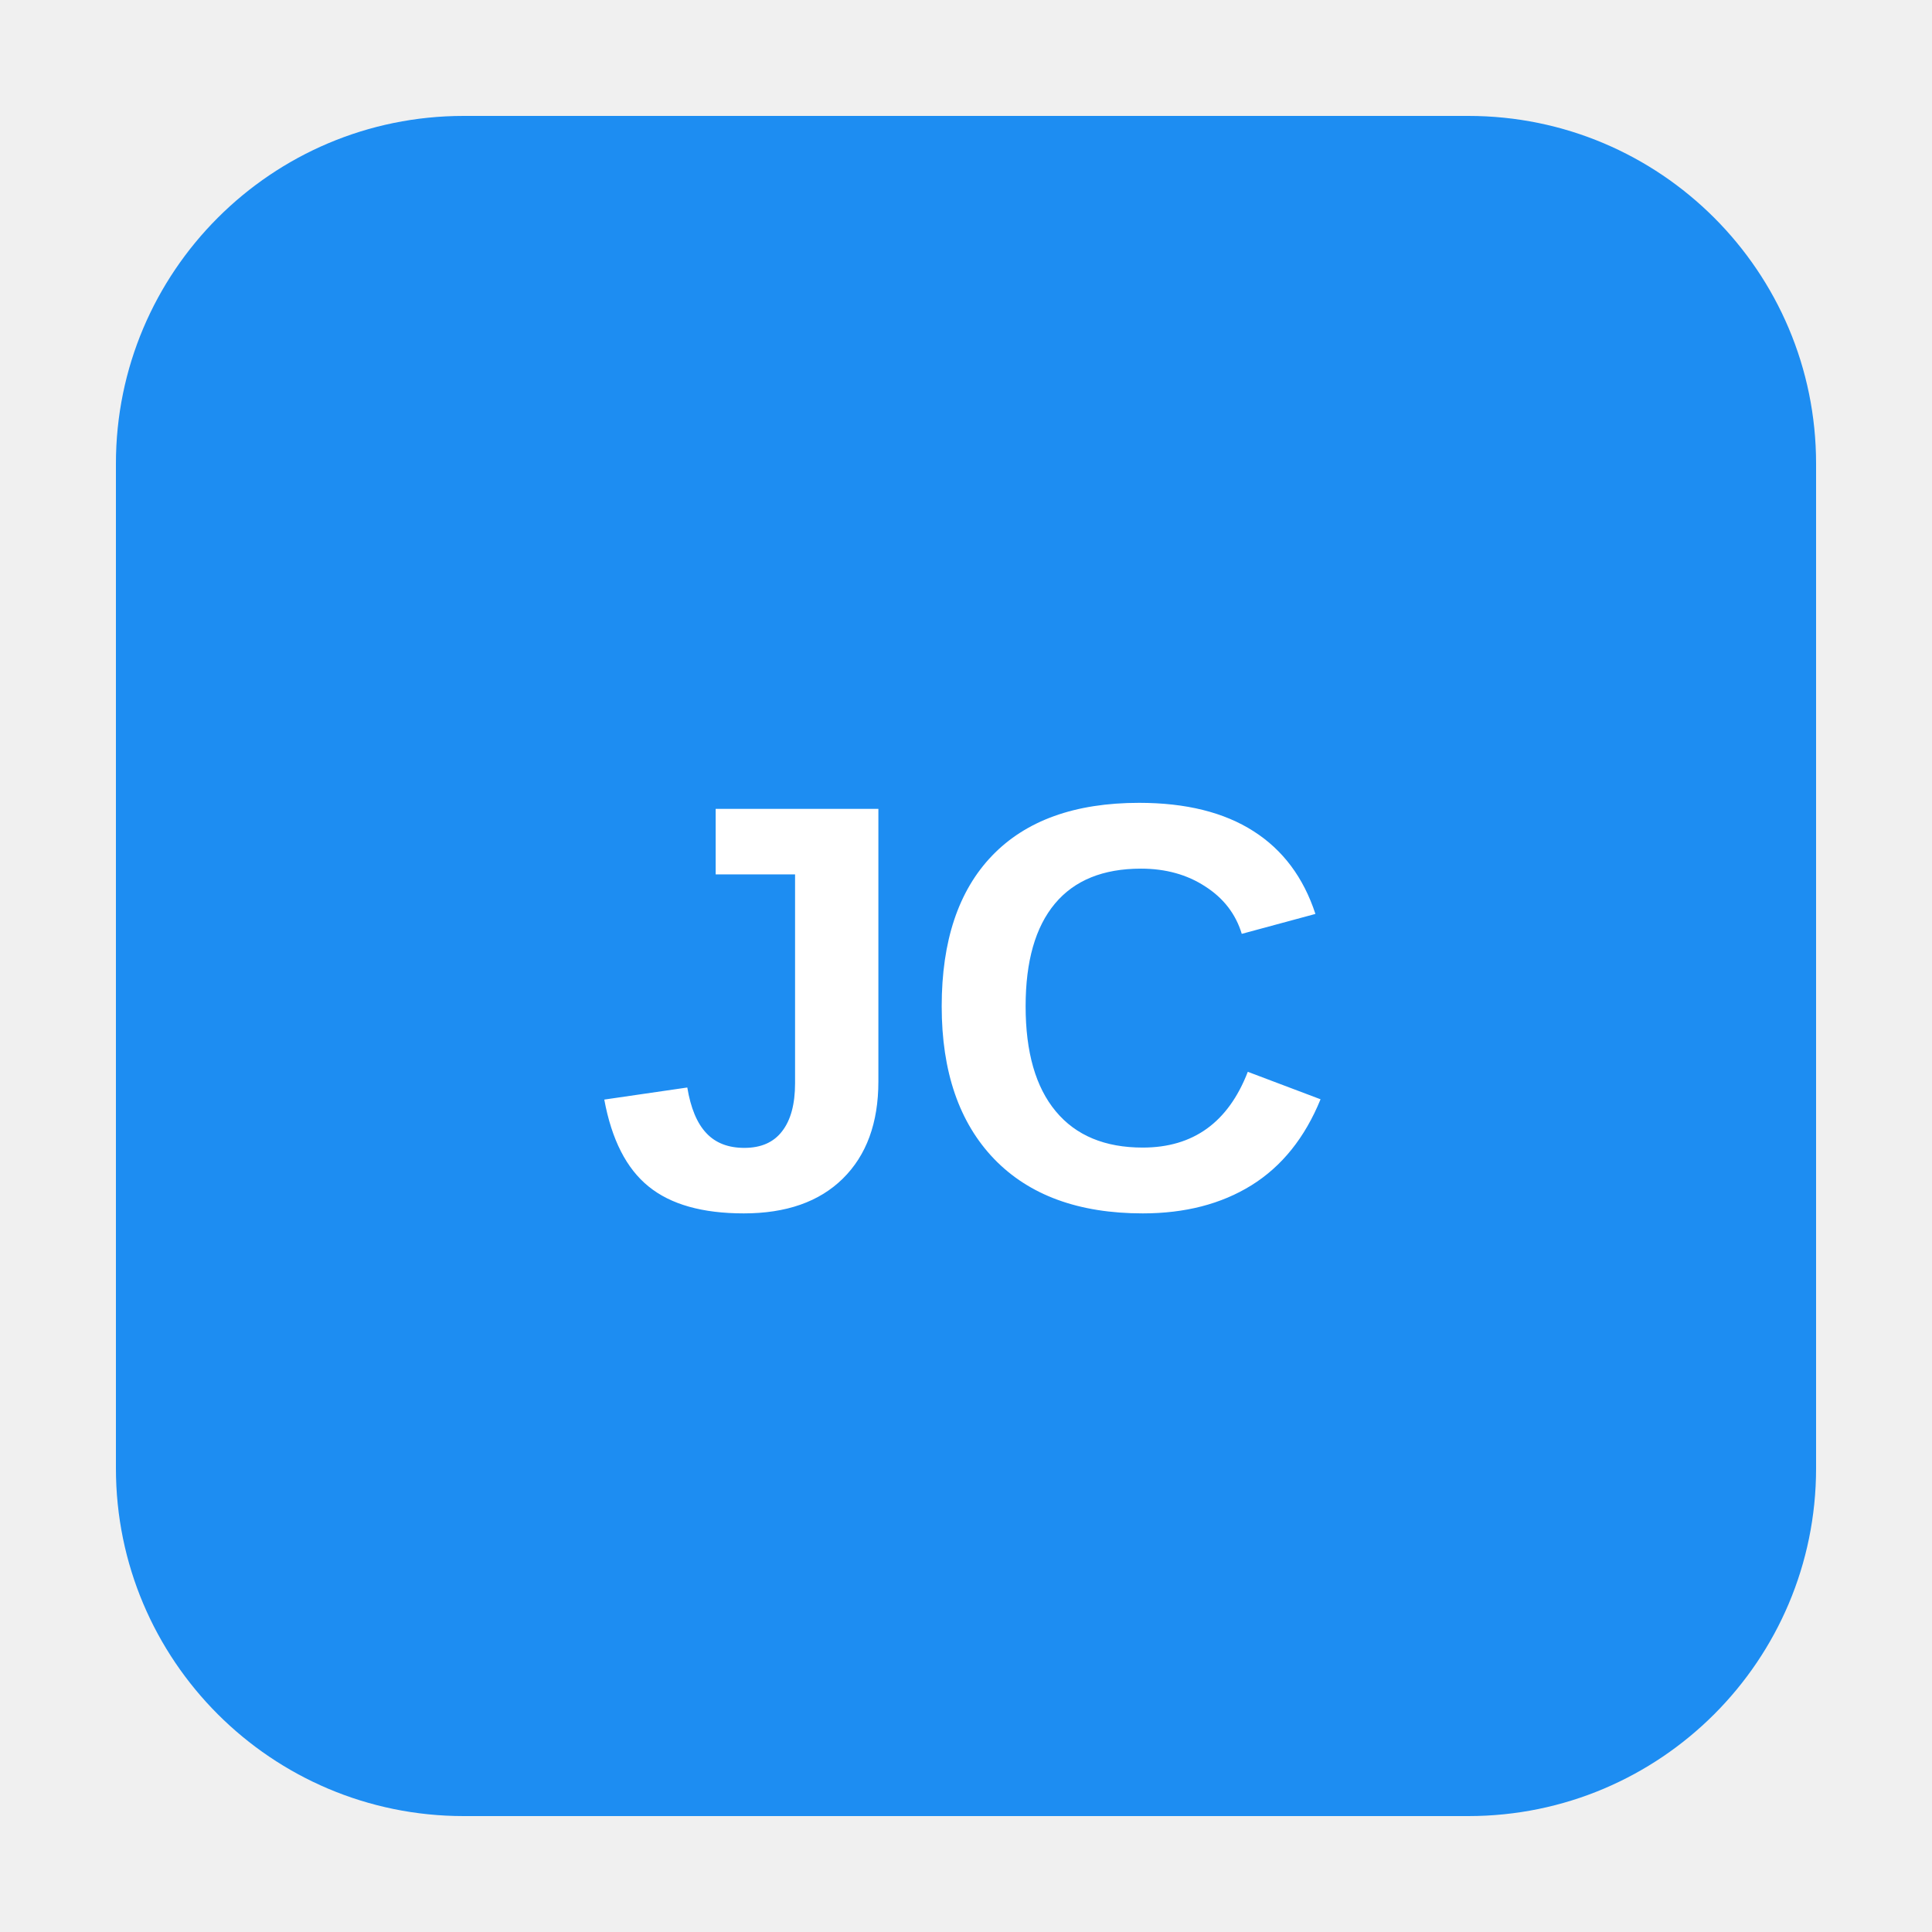
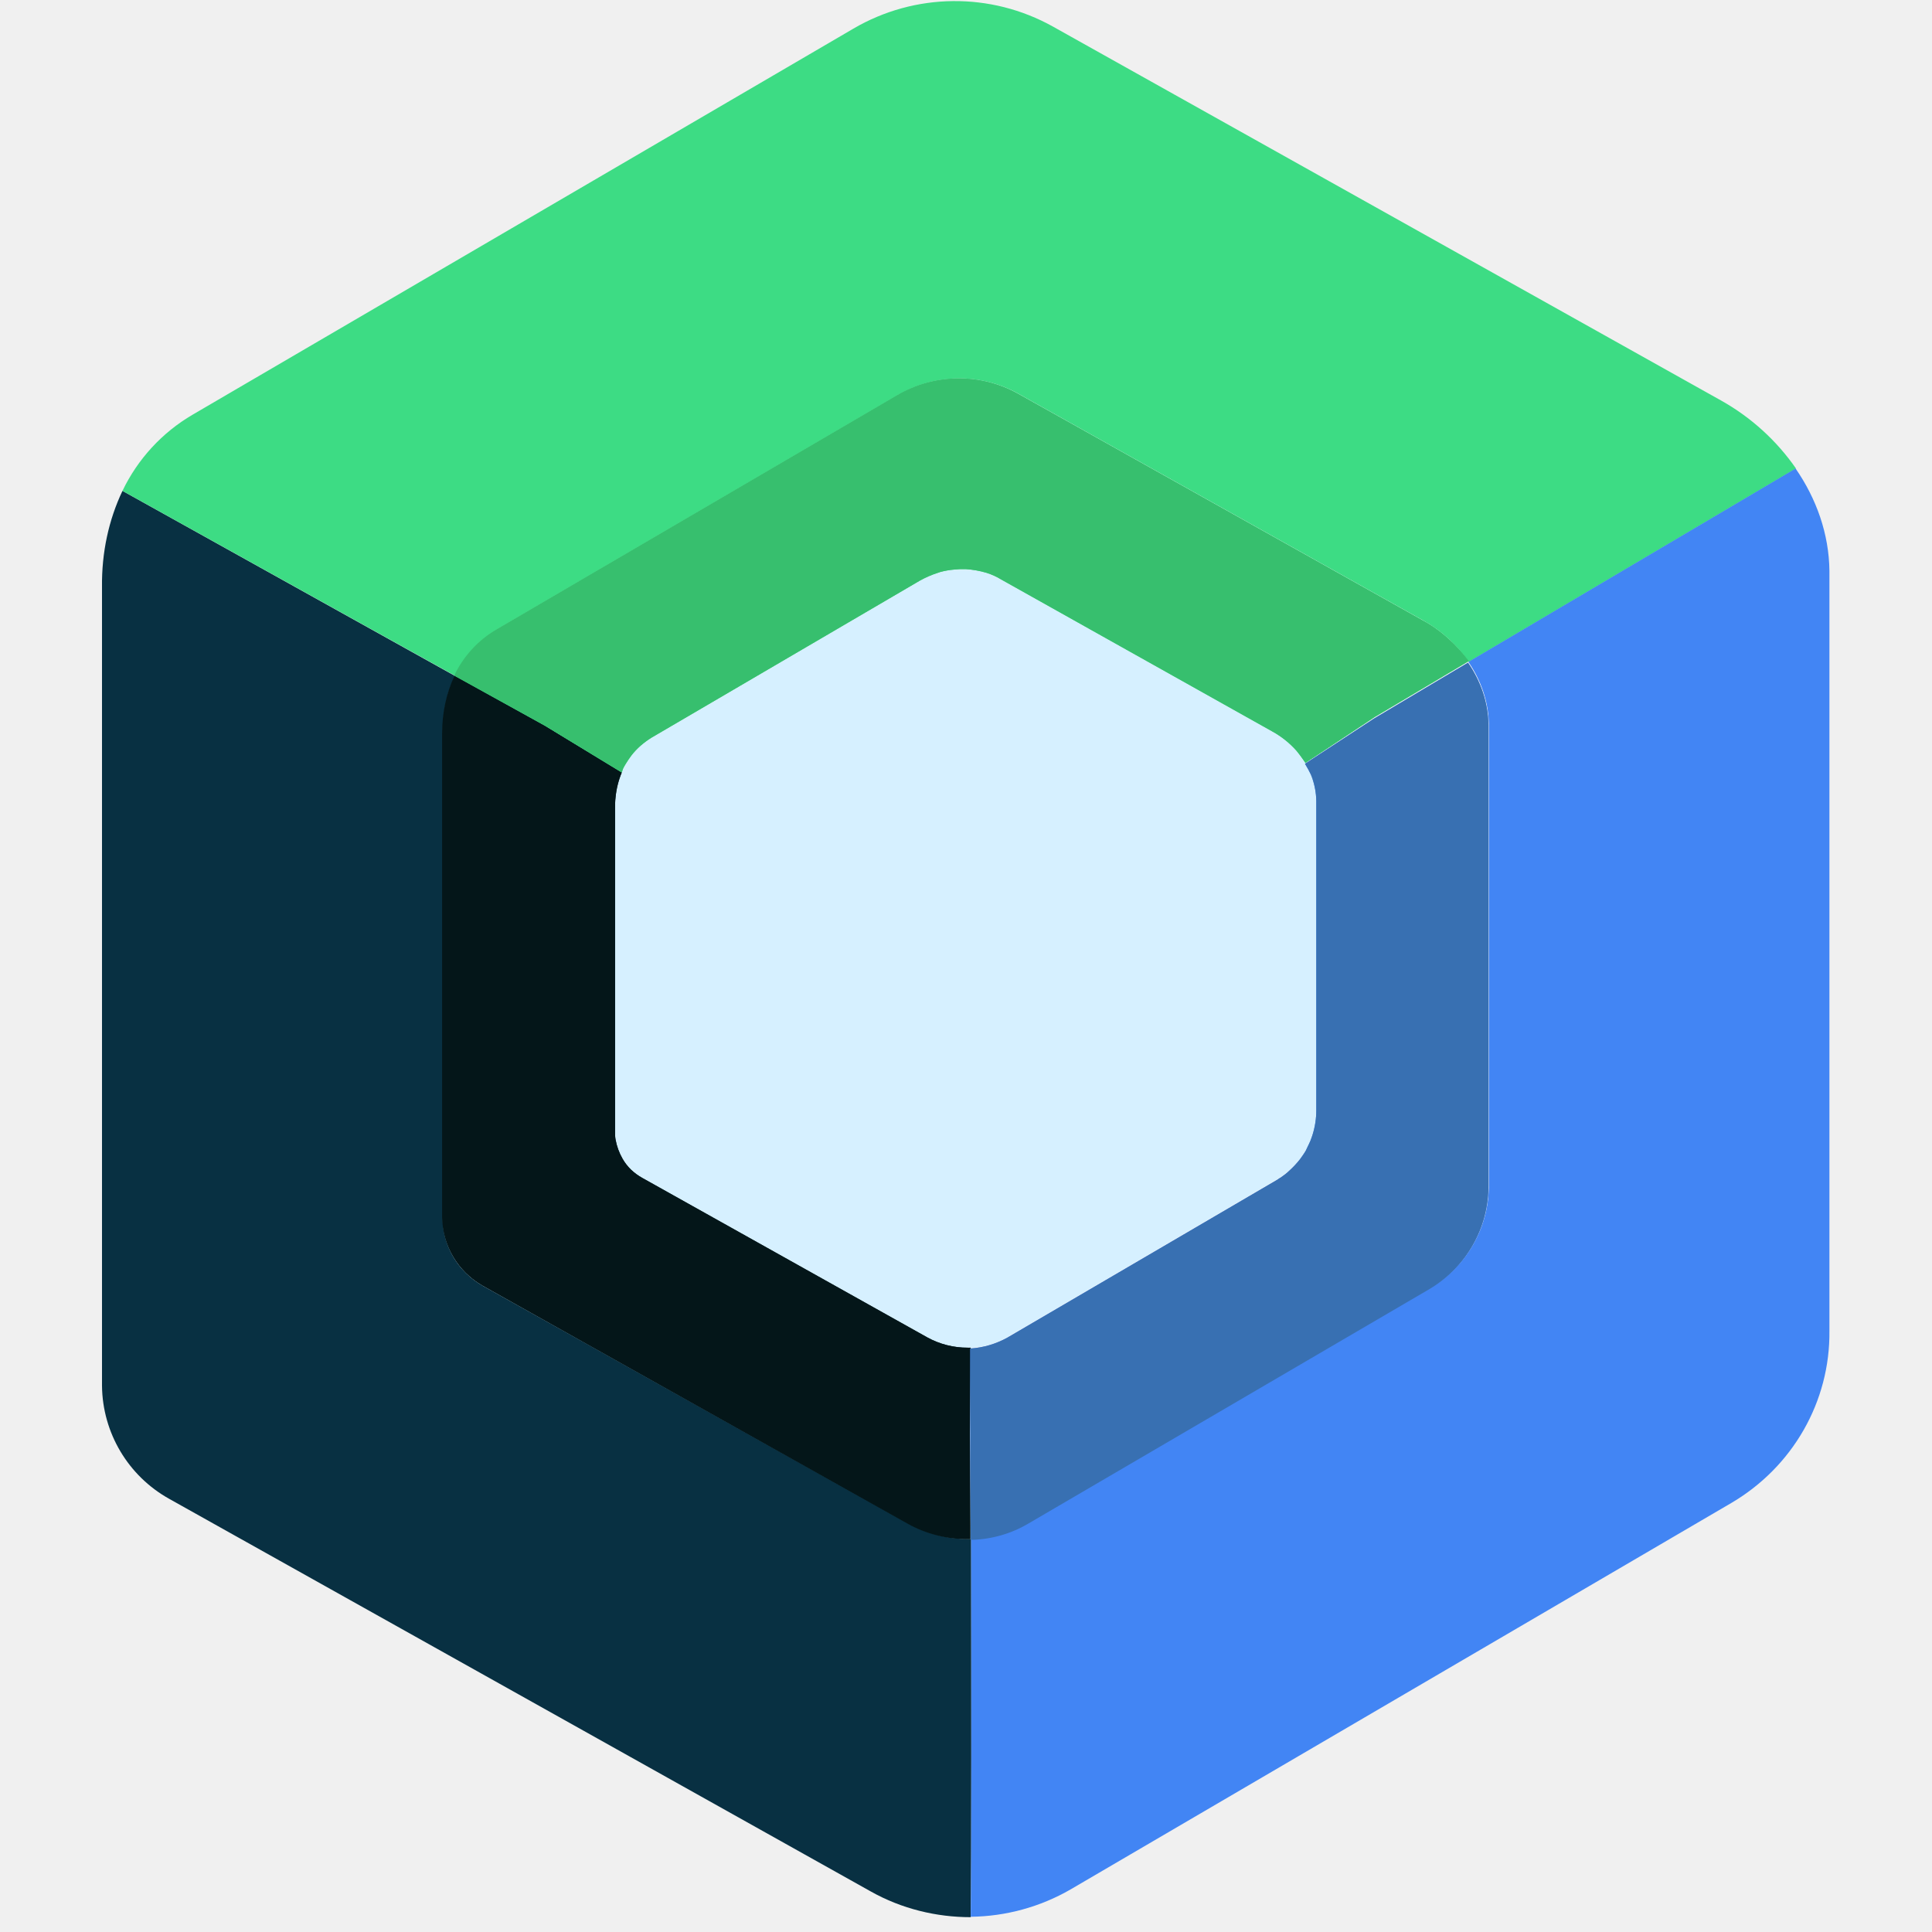
- <svg xmlns="http://www.w3.org/2000/svg" width="100" height="100" viewBox="0 0 100 100" fill="none">
-   <rect x="6" y="6" width="88" height="88" rx="18" fill="#1D8DF2" />
-   <text x="50" y="54" text-anchor="middle" dominant-baseline="middle" font-family="Arial, Helvetica, sans-serif" font-size="30" font-weight="700" fill="#FFFFFF">JC</text>
+ <svg xmlns="http://www.w3.org/2000/svg" viewBox="0 0 128 128" fill="none">
+   <path d="M41.226 76.778a4.002 4.002 0 0 1-.47-1.29c.09.452.25.887.47 1.29zm.578.713c.222.22.472.411.749.548l18.88 10.565-18.88-10.565a2.899 2.899 0 0 1-.747-.548z" fill="#083042" />
+   <path d="M64.342 101.967h-.14a8.301 8.301 0 0 1-4.014-1.016l-28.182-15.75c-1.663-.932-2.686-2.66-2.686-4.527V48.628c0-1.373.249-2.69.83-3.842L8.114 32.522c-.913 1.92-1.383 4.088-1.356 6.366v52.927a8.675 8.675 0 0 0 4.458 7.49l46.481 26.012c2.05 1.152 4.347 1.701 6.617 1.701v-.027c.055-3.32.028-16.628.028-25.023z" fill="#083042" />
+   <path d="m86.46 50.6-.167-.246c-.138-.192-.275-.357-.413-.548.138.164.275.356.413.547a.973.973 0 0 1 .167.247zM63.262 37.76c.14 0 .251-.027.39-.027-.139.027-.278.027-.39.027z" fill="#3ddb85" />
+   <path d="M30.122 44.757a7.214 7.214 0 0 1 2.825-3.072l26.52-15.503a8.065 8.065 0 0 1 8.03-.082l26.798 15.009a8.993 8.993 0 0 1 3.018 2.743L118.99 31.04a14.913 14.913 0 0 0-4.955-4.5L69.766 1.764a13.32 13.32 0 0 0-13.233.137L12.765 27.472a11.704 11.704 0 0 0-4.651 5.049l22.009 12.236z" fill="#3ddc84" />
+   <path d="M62.157 37.983c.057-.028.114-.028.17-.056-.056.028-.113.028-.17.056zm-20.88 12.949c.056-.11.111-.22.168-.3-.057.109-.111.19-.168.3l-.082.246z" fill="#3ddb85" />
+   <path d="M118.962 31.04 97.285 43.852c.83 1.207 1.329 2.633 1.355 4.089v30.51a7.881 7.881 0 0 1-3.93 6.914L68.188 100.87a8.07 8.07 0 0 1-3.849 1.097c.029 8.369.029 21.677-.027 24.997v.027a13.533 13.533 0 0 0 6.617-1.812l43.769-25.599c4.07-2.387 6.562-6.723 6.506-11.415V37.817c-.028-2.442-.858-4.774-2.242-6.777z" fill="#4285f4" />
+   <path d="M86.963 75.187c-.028.056-.028.111-.056.168a.387.387 0 0 0 .056-.168zm-.278-24.227c-.057-.138-.14-.248-.223-.385.083.137.166.275.222.385zM66.807 88.576 84.58 78.178c.111-.054.195-.138.306-.192-.111.054-.195.138-.306.192l-17.773 10.4zM86.74 75.818c-.056.138-.139.275-.196.413.057-.165.112-.303.196-.413z" fill="#4285f4" />
+   <path d="M41.198 51.178a5.508 5.508 0 0 0-.415 1.675c-.028.218-.028.438-.028.686v21.483c0 .164 0 .302.028.467.056.465.222.905.47 1.29.167.274.36.492.555.712.222.22.47.411.746.55l18.882 10.563a5.49 5.49 0 0 0 2.684.685h.195a5.155 5.155 0 0 0 2.492-.74L84.58 78.15c.111-.055.194-.138.305-.192.194-.137.388-.275.554-.44.26-.236.501-.492.719-.768.138-.192.277-.383.388-.576.082-.136.139-.274.193-.412.056-.135.14-.301.195-.465.027-.056.027-.111.055-.165a5.403 5.403 0 0 0 .249-1.647V53.044c0-.383-.056-.74-.138-1.096-.055-.248-.14-.468-.222-.688l-.166-.328c-.055-.138-.14-.247-.222-.385l-.166-.246c-.138-.193-.277-.357-.415-.549a5.607 5.607 0 0 0-1.606-1.29L66.337 38.394a6.145 6.145 0 0 0-.97-.44 5.86 5.86 0 0 0-1.385-.246h-.36c-.137 0-.248 0-.386.026a5.658 5.658 0 0 0-.942.165c-.055.027-.11.027-.166.056-.415.11-.803.301-1.191.52l-17.773 10.4a4.548 4.548 0 0 0-1.33 1.18c-.137.192-.276.384-.387.576-.055.11-.11.192-.166.302l-.083.246Z" fill="#d6f0ff" />
+   <path d="M64.312 89.288h-.194a5.512 5.512 0 0 1-2.686-.684L42.552 78.04a3.737 3.737 0 0 1-.748-.549 3.31 3.31 0 0 1-.554-.714 3.998 3.998 0 0 1-.47-1.29c-.029-.163-.029-.301-.029-.465V53.537c0-.219 0-.465.029-.686.053-.575.192-1.14.415-1.674L36.1 48.078l-5.98-3.32c-.554 1.152-.83 2.468-.83 3.841v32.047a5.322 5.322 0 0 0 2.685 4.528l28.157 15.776a8.023 8.023 0 0 0 4.014 1.016h.14c0-4.089-.029-6.997-.029-6.997l.055-5.68z" fill="#083042" />
+   <path d="M64.312 89.288h-.194a5.512 5.512 0 0 1-2.686-.684L42.552 78.04a3.737 3.737 0 0 1-.748-.549 3.31 3.31 0 0 1-.554-.714 3.998 3.998 0 0 1-.47-1.29c-.029-.163-.029-.301-.029-.465V53.537c0-.219 0-.465.029-.686.053-.575.192-1.14.415-1.674L36.1 48.078l-5.98-3.32c-.554 1.152-.83 2.468-.83 3.841v32.047a5.322 5.322 0 0 0 2.685 4.528l28.157 15.776a8.023 8.023 0 0 0 4.014 1.016h.14c0-4.089-.029-6.997-.029-6.997l.055-5.68z" fill="#041619" />
+   <path d="m94.266 41.109-26.799-15.01a8.066 8.066 0 0 0-8.029.083l-26.52 15.504a7.049 7.049 0 0 0-2.826 3.073l6.01 3.32 5.093 3.099.082-.246c.056-.111.111-.22.166-.302.111-.192.25-.384.388-.576.36-.467.803-.85 1.33-1.18l17.772-10.4c.38-.213.777-.387 1.191-.52.056-.027.111-.027.166-.056.308-.084.623-.138.941-.164.138 0 .249-.028.388-.028h.36c.469.03.933.111 1.384.246.34.108.665.255.969.441l17.966 10.07a5.99 5.99 0 0 1 1.608 1.289c.137.164.277.357.414.548l.167.246 4.595-3.044 6.229-3.704c-.803-1.071-1.827-2.032-3.045-2.69z" fill="#3ddb85" />
+   <path d="m94.266 41.109-26.799-15.01a8.066 8.066 0 0 0-8.029.083l-26.52 15.504a7.049 7.049 0 0 0-2.826 3.073l6.01 3.32 5.093 3.099.082-.246c.056-.111.111-.22.166-.302.111-.192.25-.384.388-.576.36-.467.803-.85 1.33-1.18l17.772-10.4c.38-.213.777-.387 1.191-.52.056-.027.111-.027.166-.056.308-.084.623-.138.941-.164.138 0 .249-.028.388-.028h.36c.469.03.933.111 1.384.246.34.108.665.255.969.441l17.966 10.07a5.99 5.99 0 0 1 1.608 1.289c.137.164.277.357.414.548l.167.246 4.595-3.044 6.229-3.704c-.803-1.071-1.827-2.032-3.045-2.69z" fill="#37bf6e" />
+   <path d="M86.46 50.602c.083.136.139.246.221.384l.167.329a4.783 4.783 0 0 1 .36 1.783V73.54a5.414 5.414 0 0 1-.25 1.646c-.027.054-.027.11-.055.164a3.423 3.423 0 0 1-.193.468c-.057.135-.14.273-.195.41-.11.193-.249.384-.388.577a6.243 6.243 0 0 1-.719.767c-.166.165-.36.302-.554.44-.111.054-.193.137-.304.192L66.776 88.602a5.841 5.841 0 0 1-2.492.742v5.679s0 2.909.028 6.997a7.785 7.785 0 0 0 3.849-1.097l26.52-15.504c2.465-1.453 3.96-4.088 3.932-6.913V47.995c-.027-1.482-.525-2.882-1.355-4.089l-6.231 3.705z" fill="#4285f4" />
+   <path d="M86.46 50.602c.083.136.139.246.221.384l.167.329a4.783 4.783 0 0 1 .36 1.783V73.54a5.414 5.414 0 0 1-.25 1.646c-.027.054-.027.11-.055.164a3.423 3.423 0 0 1-.193.468c-.057.135-.14.273-.195.41-.11.193-.249.384-.388.577a6.243 6.243 0 0 1-.719.767c-.166.165-.36.302-.554.44-.111.054-.193.137-.304.192L66.776 88.602a5.841 5.841 0 0 1-2.492.742v5.679s0 2.909.028 6.997a7.785 7.785 0 0 0 3.849-1.097l26.52-15.504c2.465-1.453 3.96-4.088 3.932-6.913V47.995c-.027-1.482-.525-2.882-1.355-4.089l-6.231 3.705z" fill="#3870b2" />
+   <path d="M62.155 37.982c-.416.11-.804.302-1.19.52l-17.774 10.4 17.772-10.398a4.54 4.54 0 0 1 1.19-.52z" fill="#d6f0ff" />
+   <path opacity=".1" d="M62.155 37.982c-.416.11-.804.302-1.19.52l-17.774 10.4 17.772-10.398a4.54 4.54 0 0 1 1.19-.52z" fill="#000" />
+   <path d="M85.88 49.806a5.615 5.615 0 0 0-1.605-1.29l-17.968-10.07 17.967 10.07a5.6 5.6 0 0 1 1.606 1.29z" fill="#d6f0ff" />
+   <path opacity=".1" d="M85.88 49.806a5.615 5.615 0 0 0-1.605-1.29l-17.968-10.07 17.967 10.07a5.6 5.6 0 0 1 1.606 1.29z" fill="#000" />
+   <path d="M86.848 51.289a6.7 6.7 0 0 1 .22.684c-.055-.219-.14-.438-.222-.684z" fill="#d6f0ff" />
+   <path opacity=".1" d="M86.848 51.289a6.7 6.7 0 0 1 .22.684c-.055-.219-.14-.438-.222-.684z" fill="#000" />
+   <path d="M86.956 75.186a5.34 5.34 0 0 0 .249-1.646V53.098 73.54a5.34 5.34 0 0 1-.25 1.646z" fill="#d6f0ff" />
+   <path opacity=".1" d="M86.956 75.186a5.34 5.34 0 0 0 .249-1.646V53.098 73.54a5.34 5.34 0 0 1-.25 1.646z" fill="#000" />
</svg>
